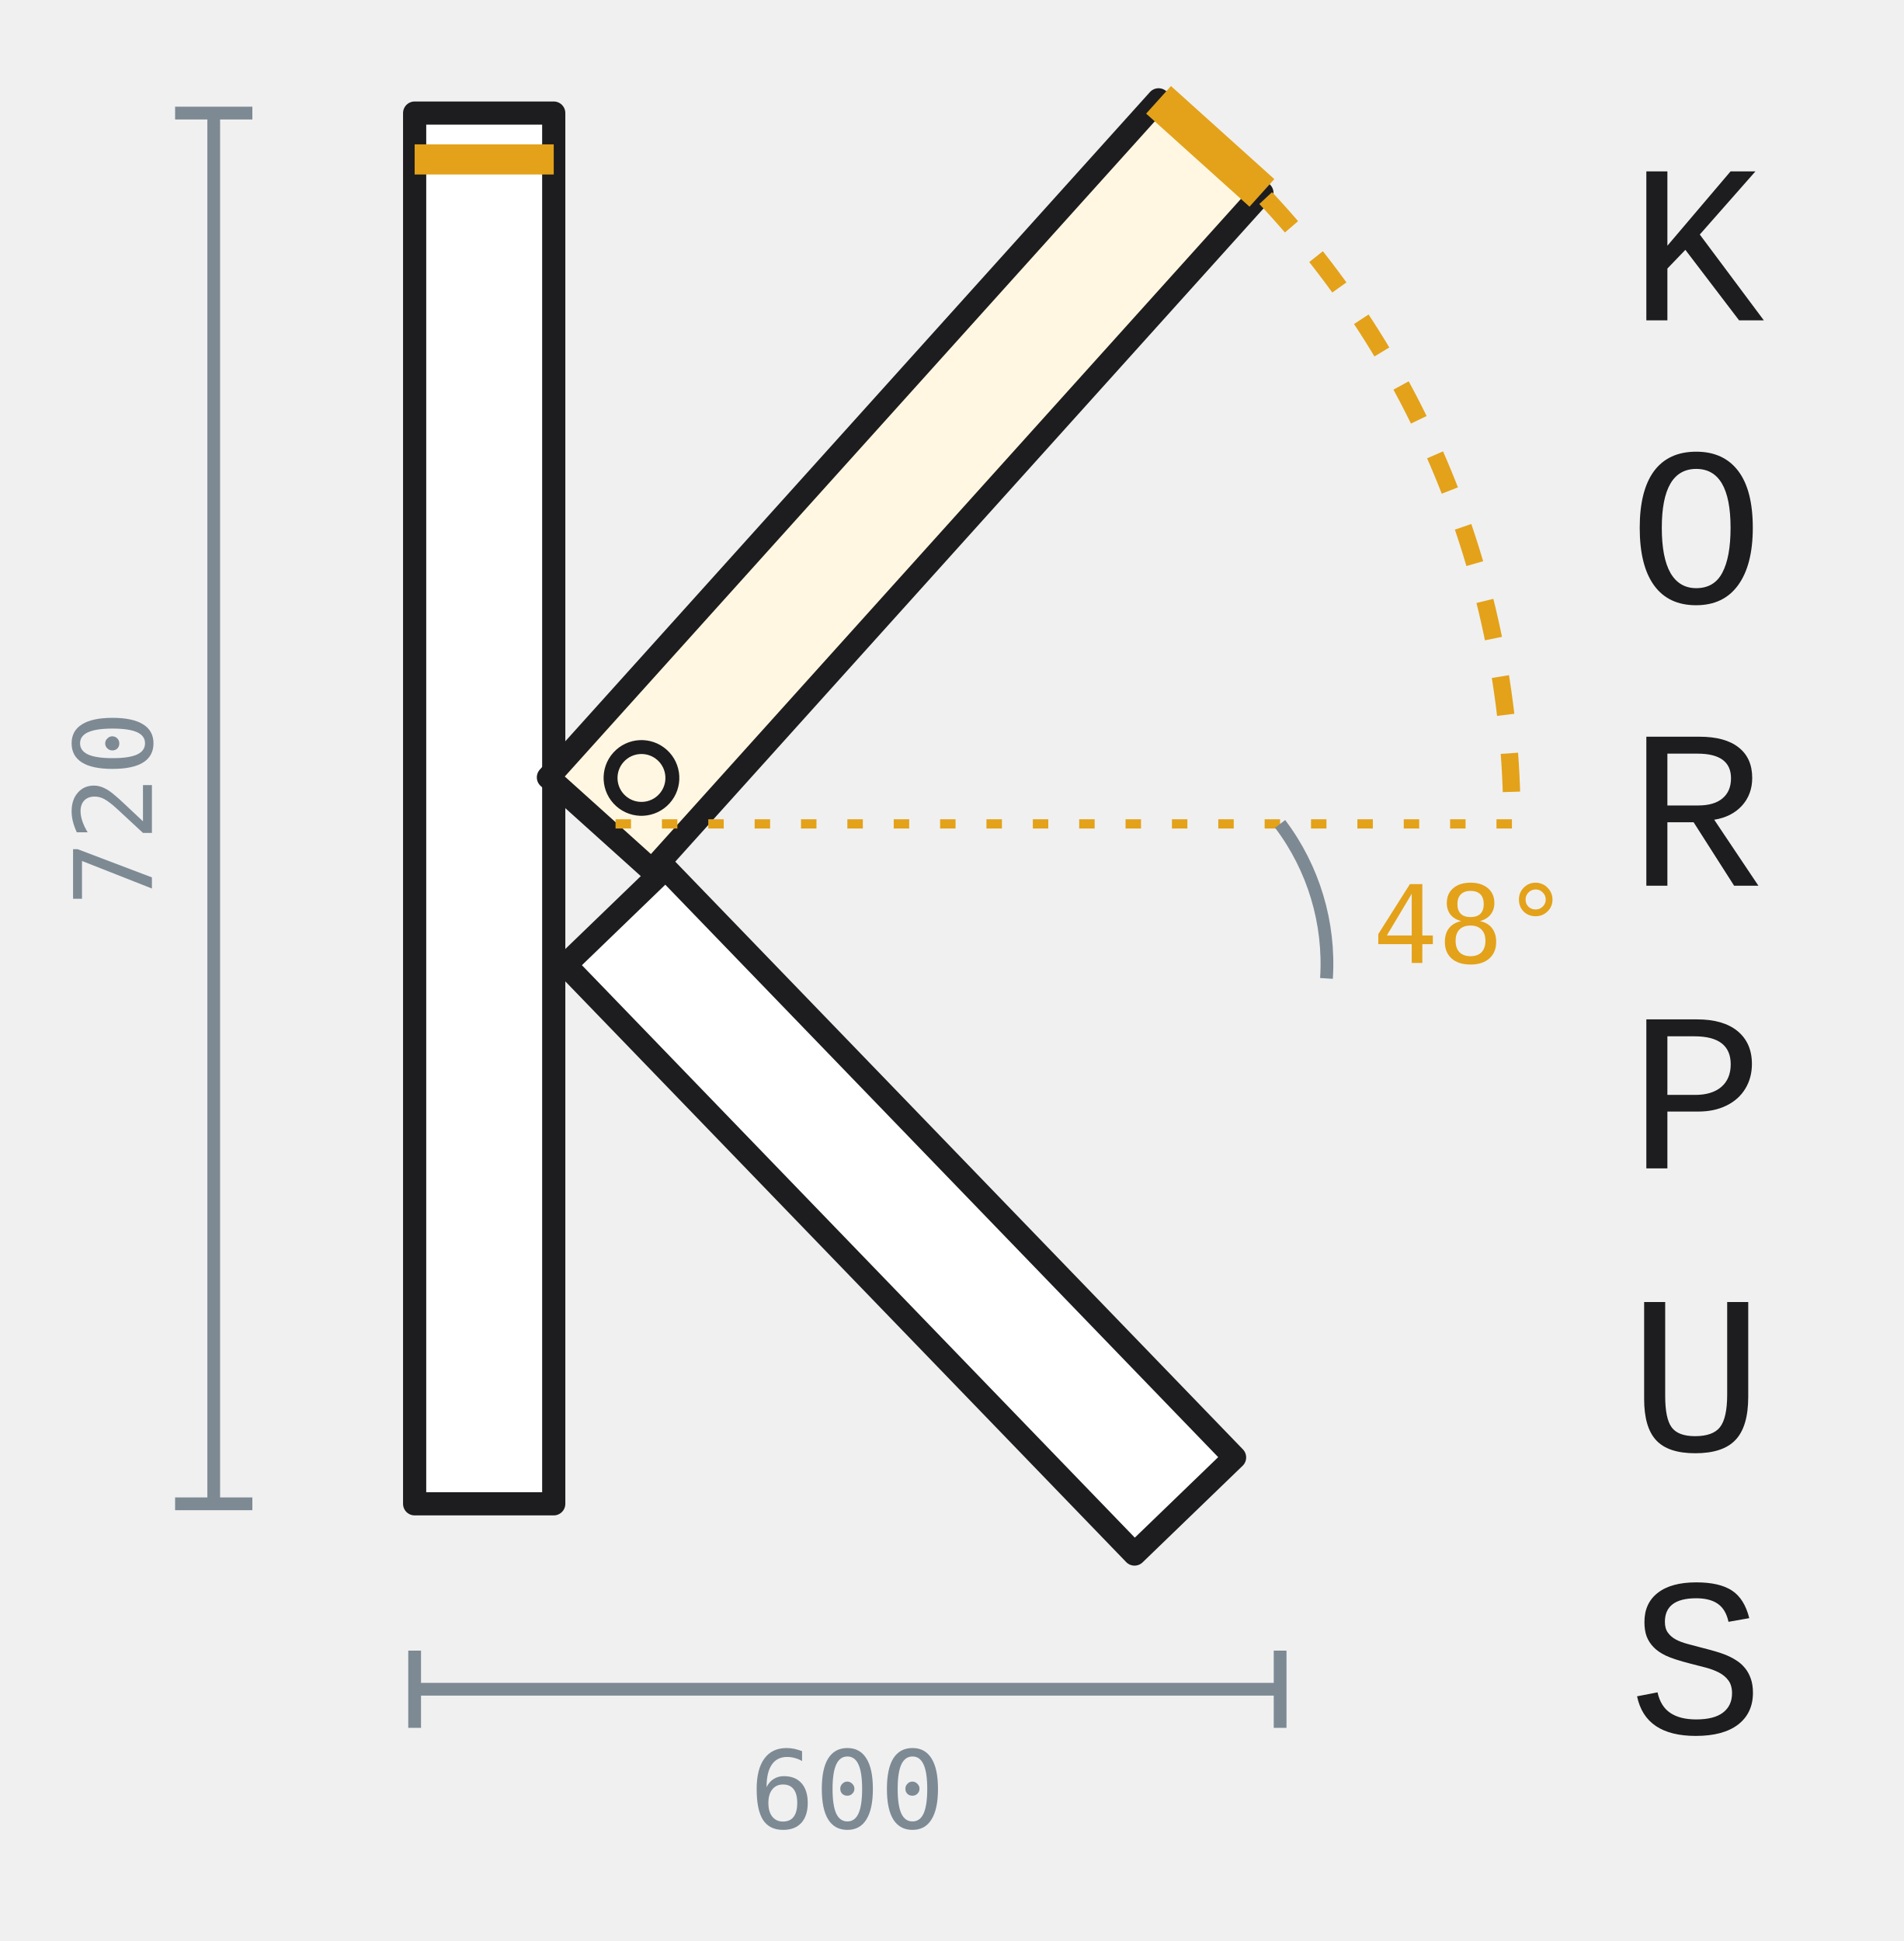
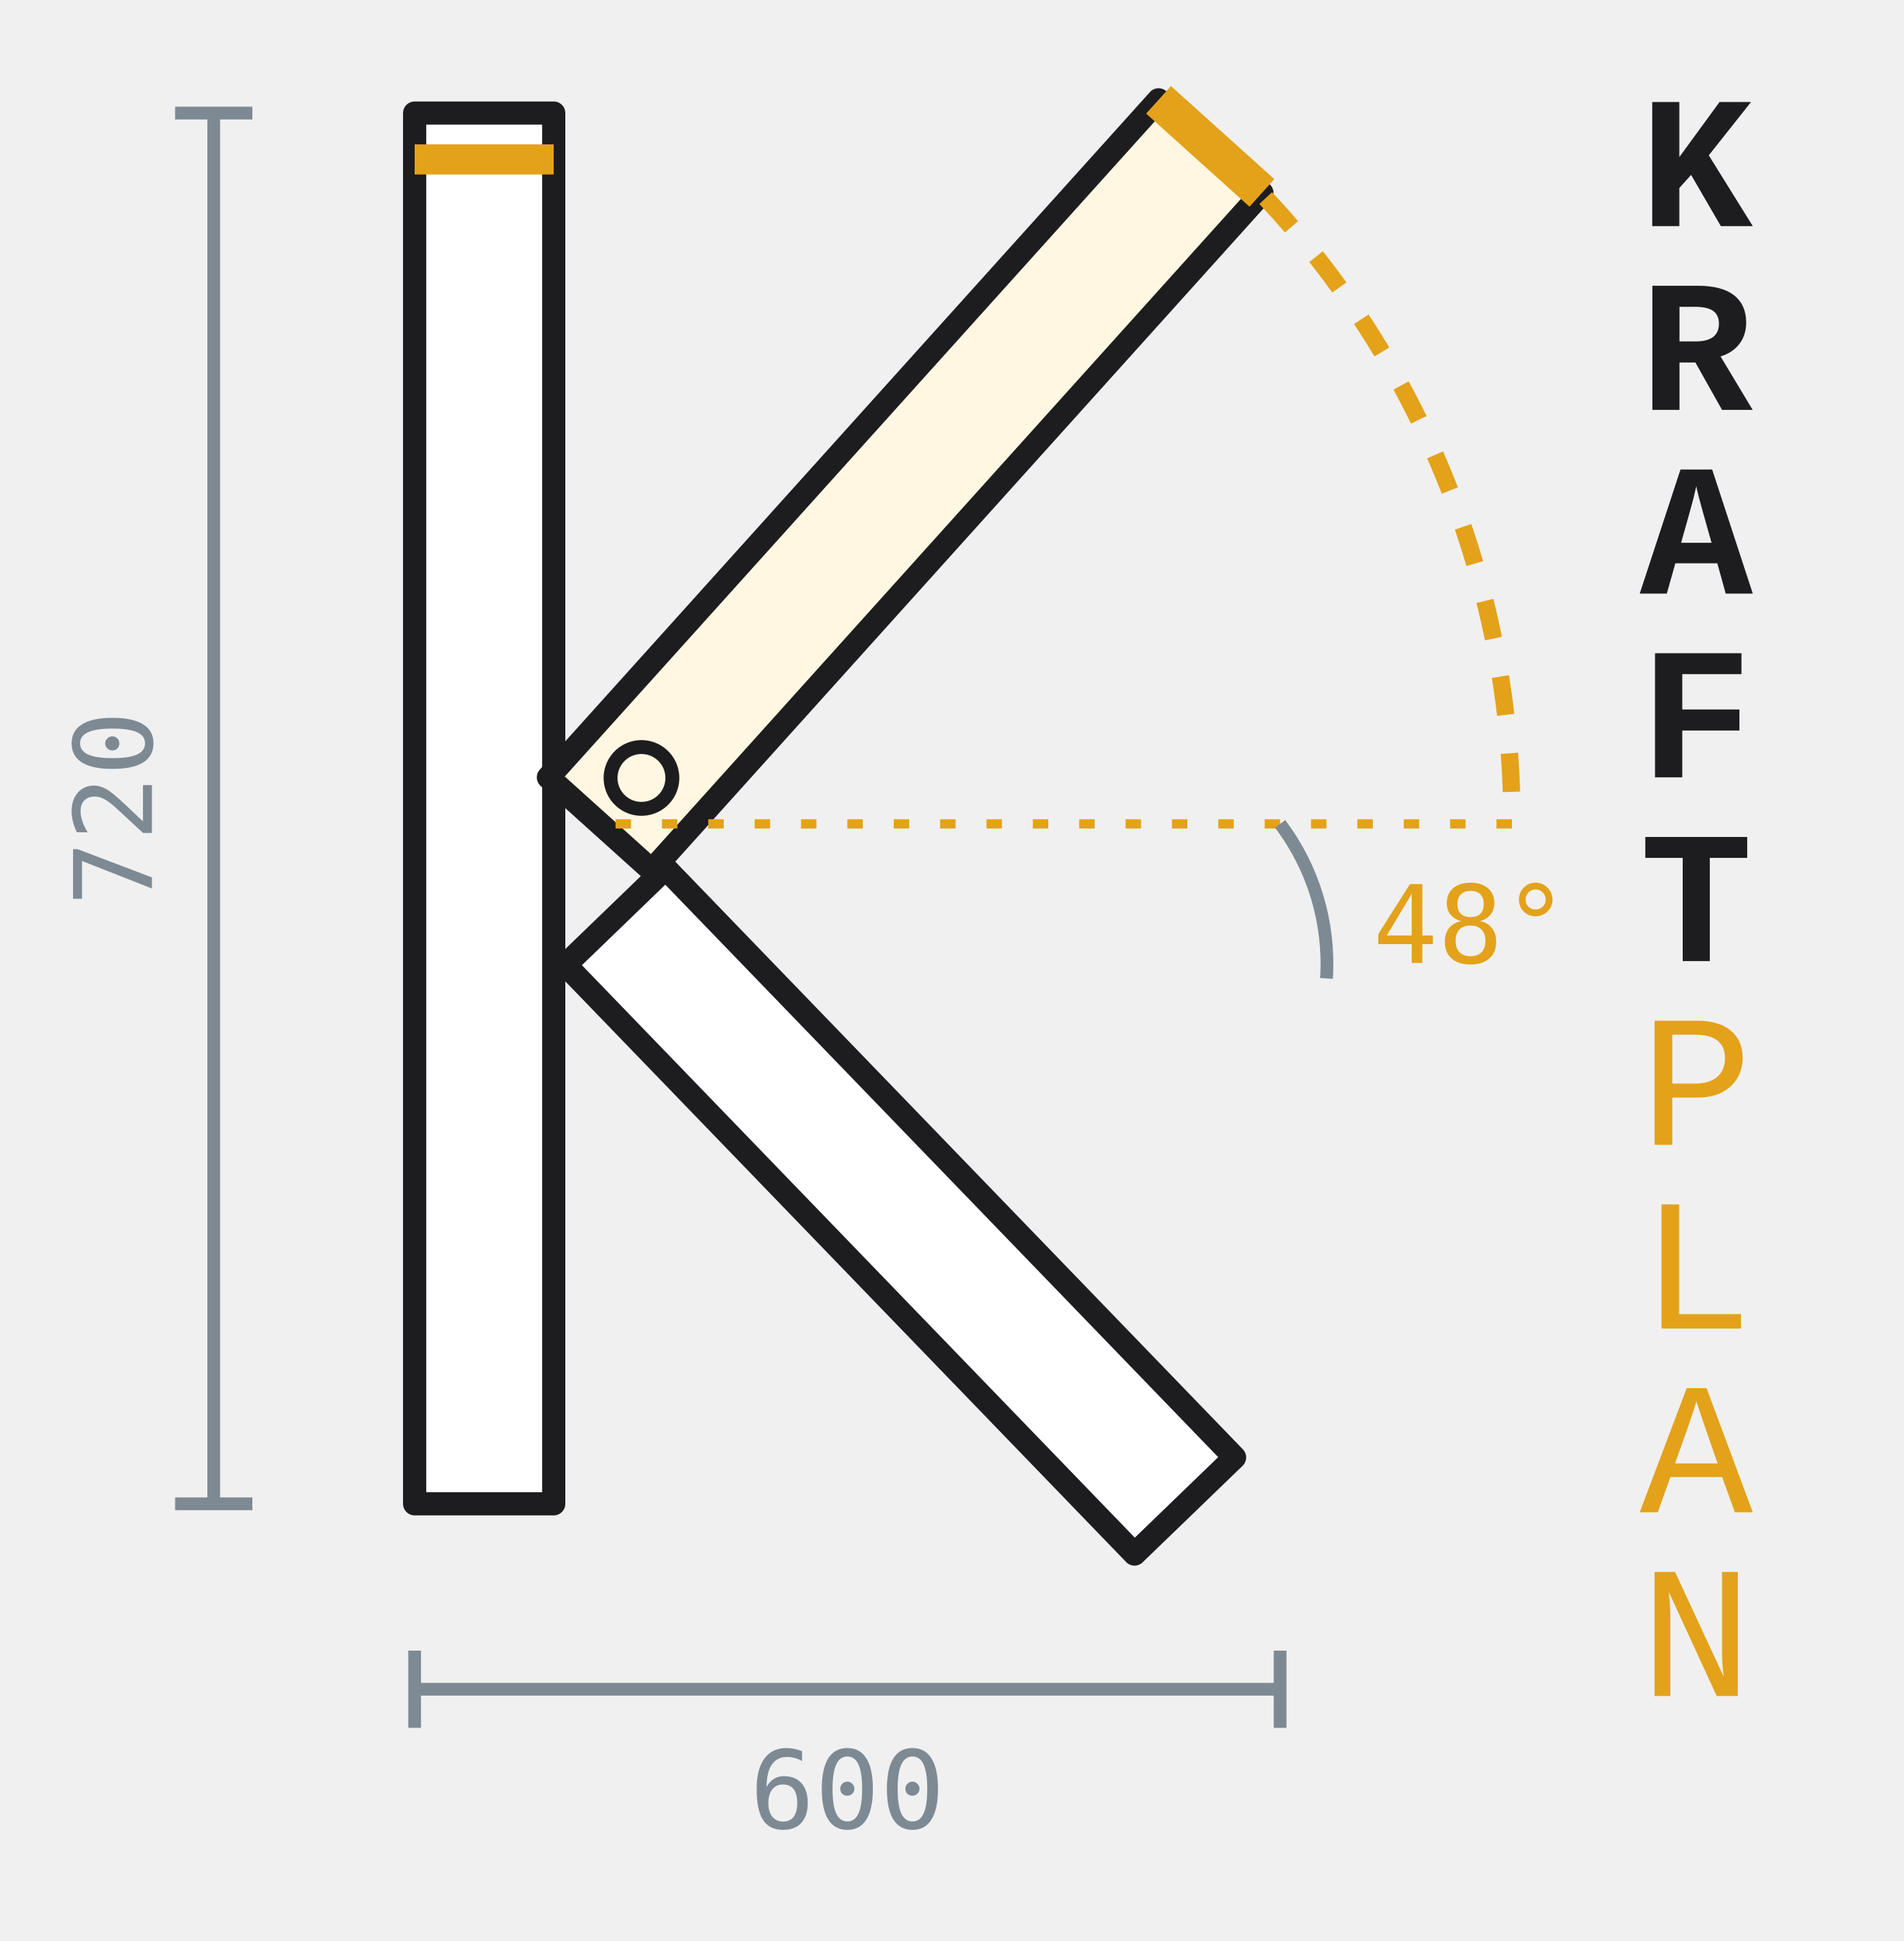
<svg xmlns="http://www.w3.org/2000/svg" viewBox="0 0 202 206">
  <g transform="translate(44 12) scale(0.82)">
    <g fill="none" stroke-linejoin="round">
      <rect x="0" y="0" width="18" height="180" stroke="#1d1d1f" stroke-width="3" fill="#ffffff" />
      <path d="M0 6 H18" stroke="#e3a21a" stroke-width="3.9" />
      <g transform="translate(24 92) rotate(-48)">
        <rect x="0" y="-9" width="118" height="18" stroke="#1d1d1f" stroke-width="3" fill="#fff7e2" />
        <path d="M118 -9 V9" stroke="#e3a21a" stroke-width="4.8" />
        <circle cx="8" cy="0" r="4" stroke="#1d1d1f" stroke-width="1.8" />
      </g>
      <g transform="translate(26 104) rotate(46)">
        <rect x="0" y="-9" width="106" height="18" stroke="#1d1d1f" stroke-width="3" fill="#ffffff" />
      </g>
      <path d="M142 92 H24" stroke="#e3a21a" stroke-width="1.2" stroke-dasharray="2 4" />
      <path d="M103 4 A118 118 0 0 1 142 92" stroke="#e3a21a" stroke-width="2.25" stroke-dasharray="5 5" />
      <path d="M-26 0 V180 M-31 0 H-21 M-31 180 H-21" stroke="#7d8a94" stroke-width="1.65" />
      <path d="M0 204 H112 M0 199 V209 M112 199 V209" stroke="#7d8a94" stroke-width="1.65" />
      <path d="M118 112 A30 30 0 0 0 112 92" stroke="#7d8a94" stroke-width="1.65" />
      <text x="-34" y="90" text-anchor="middle" transform="rotate(-90 -34 90)" style="font-family:Consolas,monospace;font-size:14px;fill:#7d8a94" stroke="none">720</text>
      <text x="56" y="222" text-anchor="middle" style="font-family:Consolas,monospace;font-size:14px;fill:#7d8a94" stroke="none">600</text>
      <text x="124" y="110" style="font-family:Consolas,monospace;font-size:14px;fill:#e3a21a" stroke="none">48°</text>
    </g>
  </g>
-   <text x="180" y="34" text-anchor="middle" style="font-family:Consolas,'Courier New',monospace;font-size:24px;fill:#1d1d1f">K</text>
-   <text x="180" y="64" text-anchor="middle" style="font-family:Consolas,'Courier New',monospace;font-size:24px;fill:#1d1d1f">O</text>
-   <text x="180" y="94" text-anchor="middle" style="font-family:Consolas,'Courier New',monospace;font-size:24px;fill:#1d1d1f">R</text>
-   <text x="180" y="124" text-anchor="middle" style="font-family:Consolas,'Courier New',monospace;font-size:24px;fill:#1d1d1f">P</text>
-   <text x="180" y="154" text-anchor="middle" style="font-family:Consolas,'Courier New',monospace;font-size:24px;fill:#1d1d1f">U</text>
-   <text x="180" y="184" text-anchor="middle" style="font-family:Consolas,'Courier New',monospace;font-size:24px;fill:#1d1d1f">S</text>
+   <text x="180" y="24.0" text-anchor="middle" style="font-family:Consolas,'Courier New',monospace;font-size:20px;font-weight:600;fill:#1d1d1f">K</text>
+   <text x="180" y="43.5" text-anchor="middle" style="font-family:Consolas,'Courier New',monospace;font-size:20px;font-weight:600;fill:#1d1d1f">R</text>
+   <text x="180" y="63.0" text-anchor="middle" style="font-family:Consolas,'Courier New',monospace;font-size:20px;font-weight:600;fill:#1d1d1f">A</text>
+   <text x="180" y="82.5" text-anchor="middle" style="font-family:Consolas,'Courier New',monospace;font-size:20px;font-weight:600;fill:#1d1d1f">F</text>
+   <text x="180" y="102.0" text-anchor="middle" style="font-family:Consolas,'Courier New',monospace;font-size:20px;font-weight:600;fill:#1d1d1f">T</text>
+   <text x="180" y="121.5" text-anchor="middle" style="font-family:Consolas,'Courier New',monospace;font-size:20px;font-weight:400;fill:#e3a21a">P</text>
+   <text x="180" y="141.0" text-anchor="middle" style="font-family:Consolas,'Courier New',monospace;font-size:20px;font-weight:400;fill:#e3a21a">L</text>
+   <text x="180" y="160.5" text-anchor="middle" style="font-family:Consolas,'Courier New',monospace;font-size:20px;font-weight:400;fill:#e3a21a">A</text>
+   <text x="180" y="180.0" text-anchor="middle" style="font-family:Consolas,'Courier New',monospace;font-size:20px;font-weight:400;fill:#e3a21a">N</text>
</svg>
